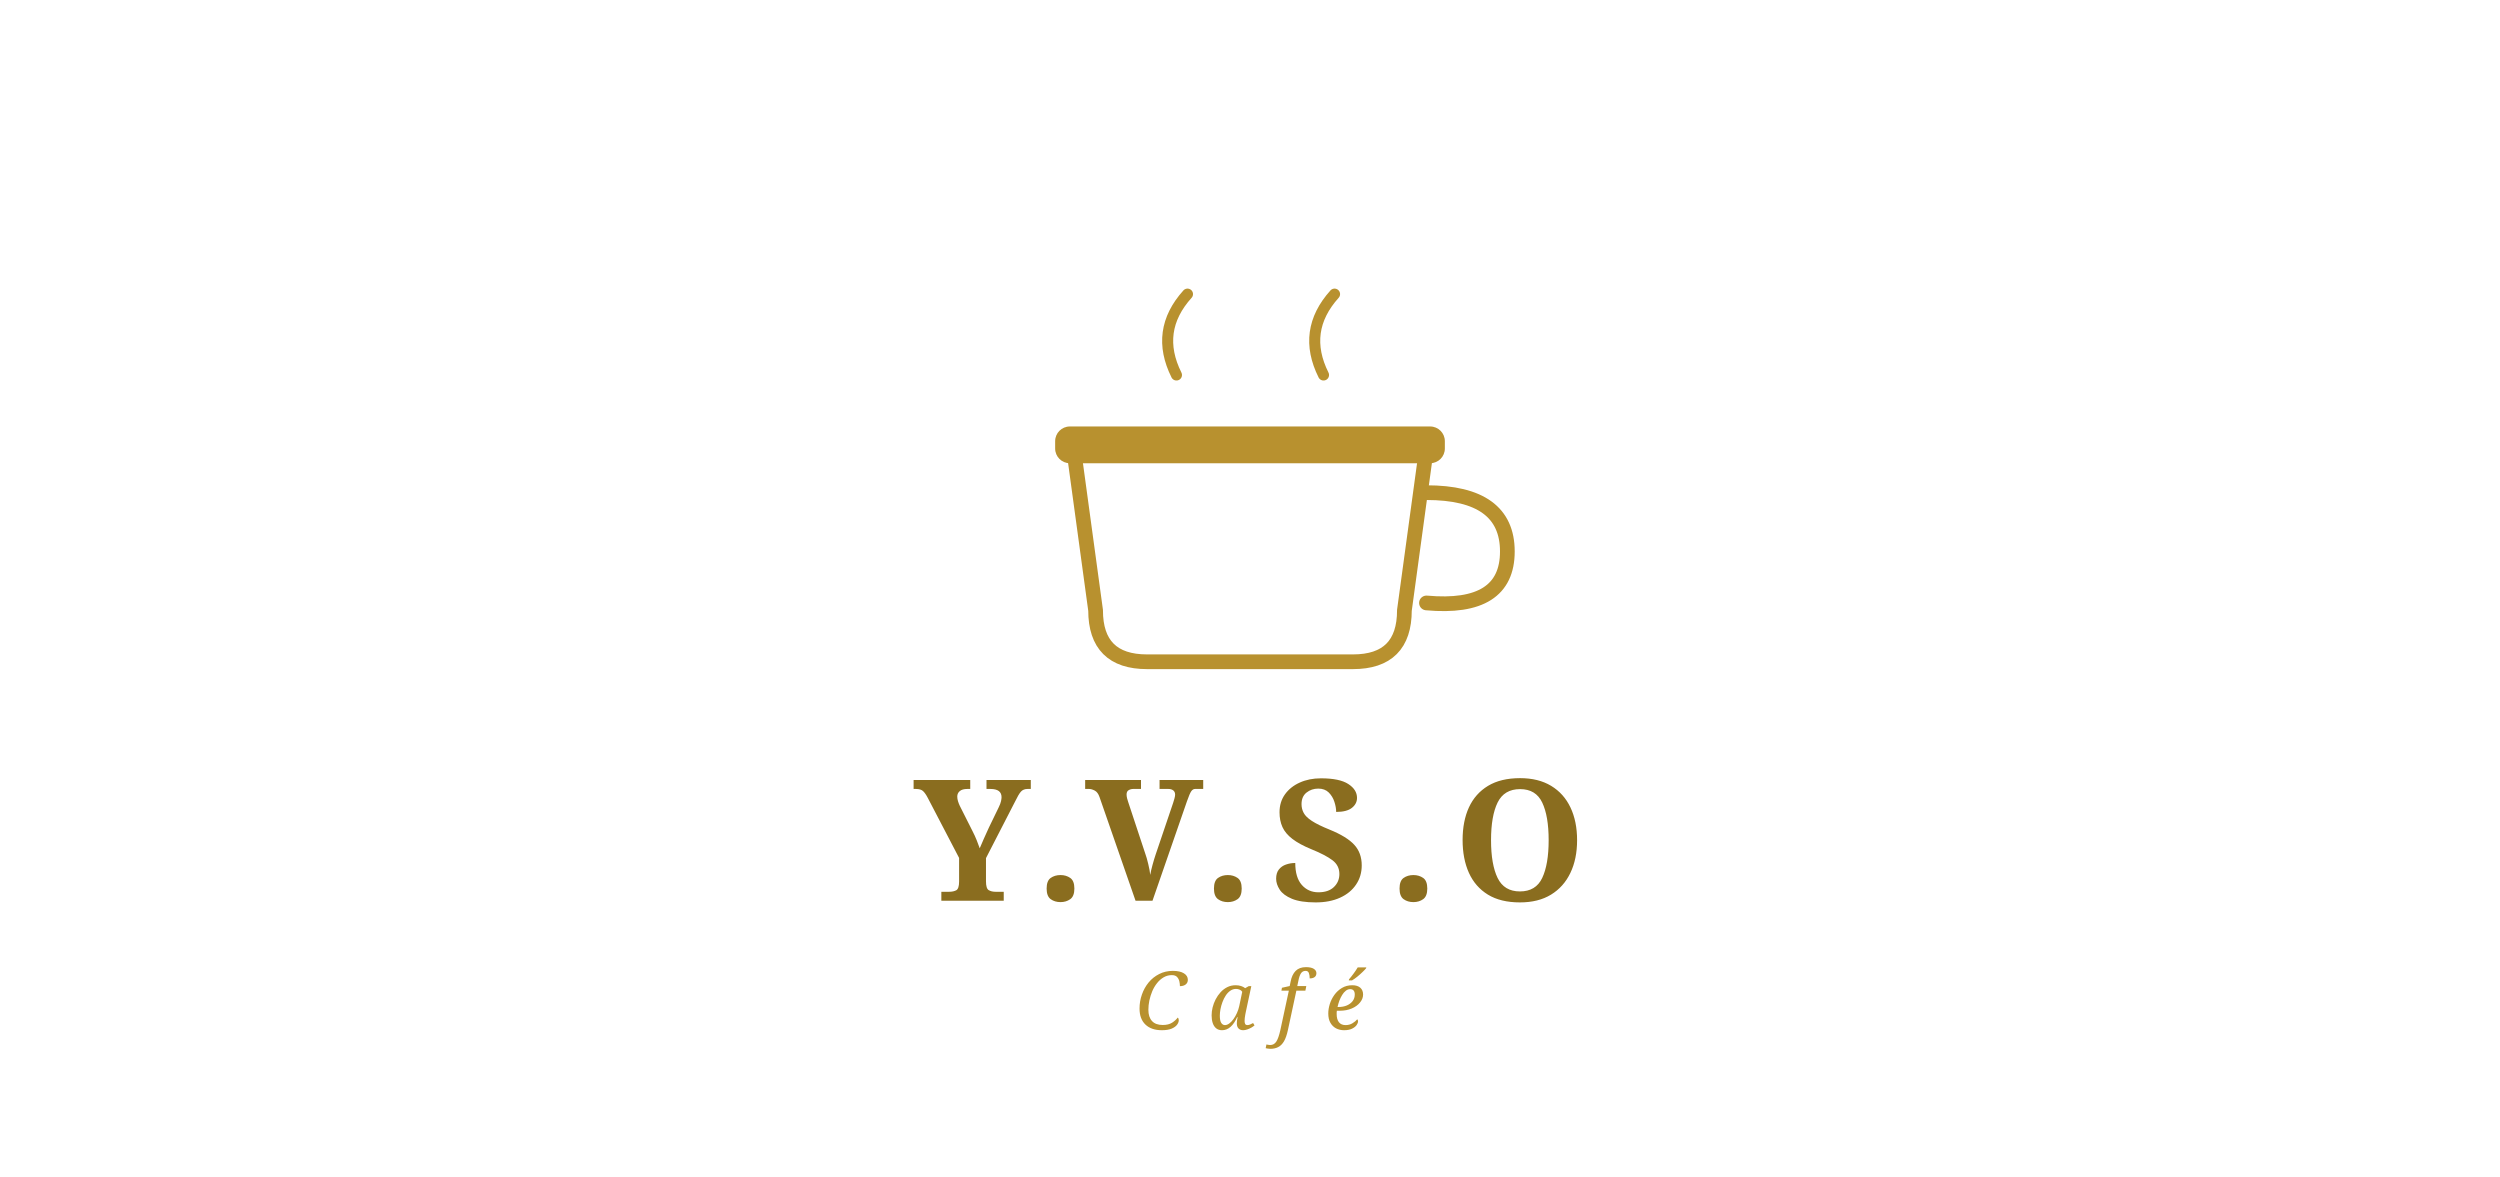
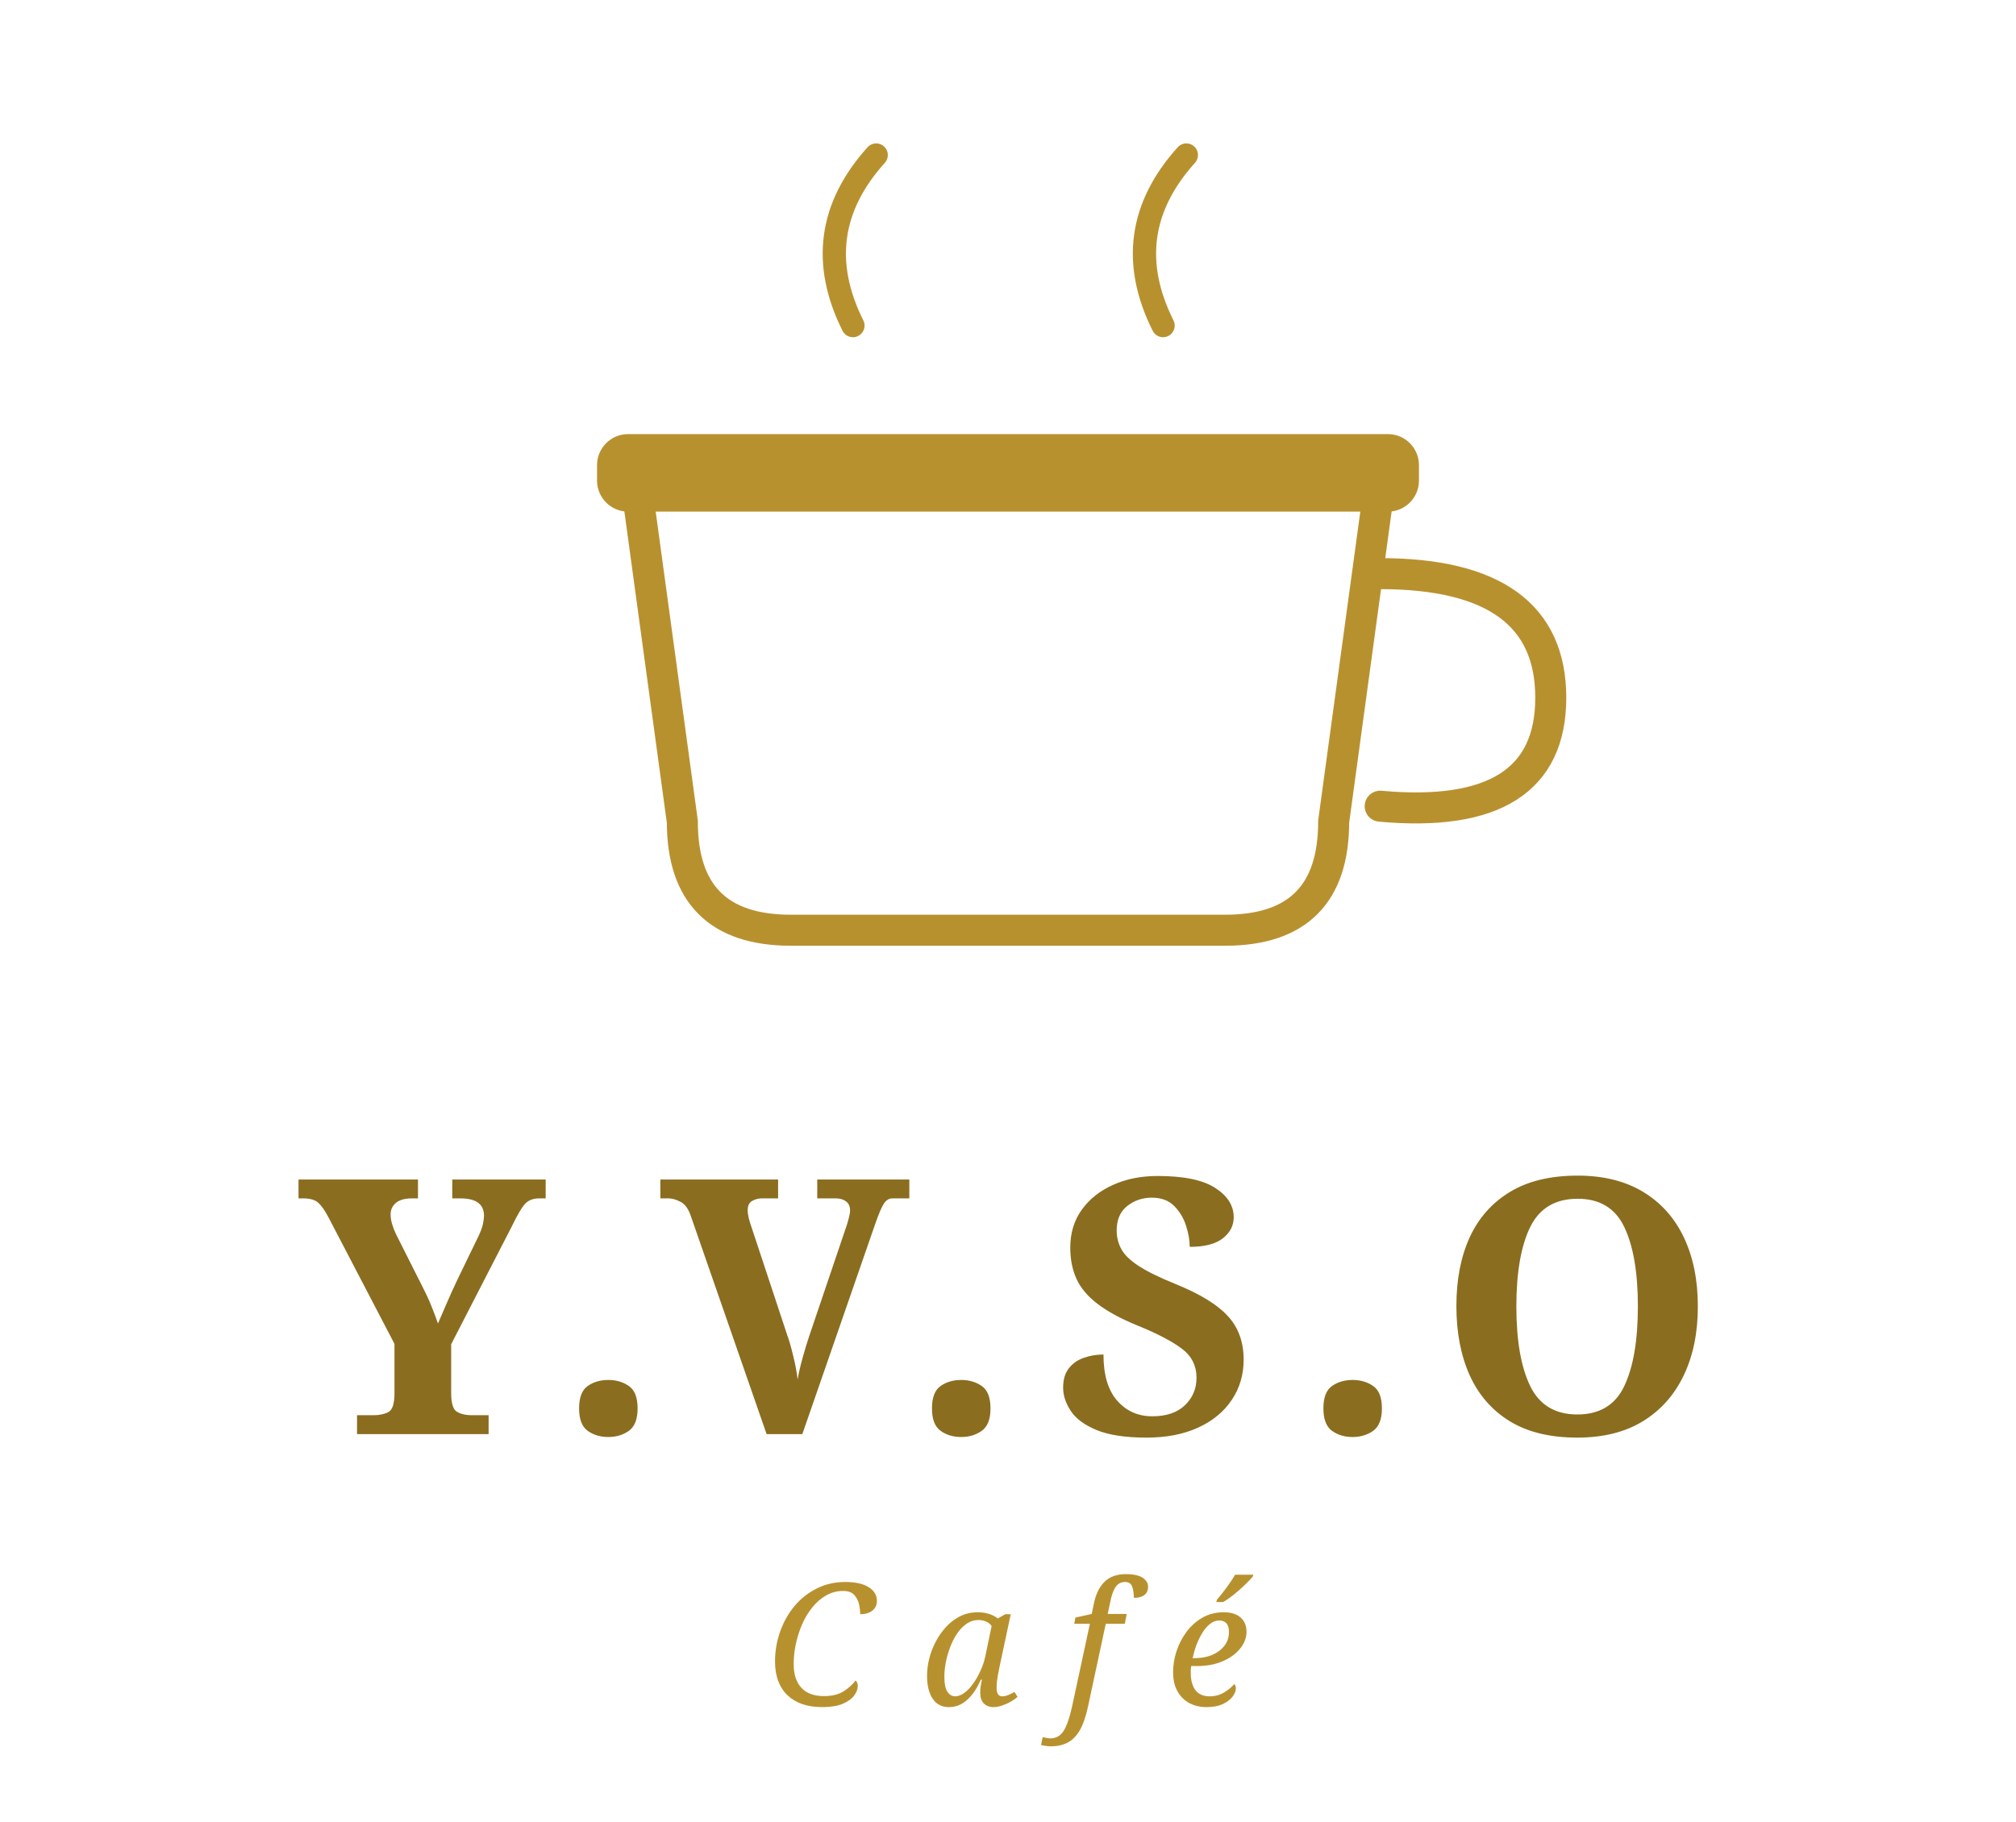
- <svg xmlns="http://www.w3.org/2000/svg" width="100%" viewBox="0 0 680 320" role="img" style="">
+ <svg xmlns="http://www.w3.org/2000/svg" width="100%" viewBox="210 60 260 235" role="img" style="">
  <g transform="translate(340,130)" style="fill:rgb(0, 0, 0);stroke:none;color:rgb(11, 11, 11);stroke-width:1px;stroke-linecap:butt;stroke-linejoin:miter;opacity:1;font-family:&quot;Anthropic Sans&quot;, -apple-system, BlinkMacSystemFont, &quot;Segoe UI&quot;, sans-serif;font-size:16px;font-weight:400;text-anchor:start;dominant-baseline:auto">
    <path d="M -48 -8 L -42 36 Q -42 50 -28 50 L 28 50 Q 42 50 42 36 L 48 -8 Z" fill="none" stroke="#b8912f" stroke-width="4" style="fill:none;stroke:rgb(184, 145, 47);color:rgb(11, 11, 11);stroke-width:4px;stroke-linecap:butt;stroke-linejoin:miter;opacity:1;font-family:&quot;Anthropic Sans&quot;, -apple-system, BlinkMacSystemFont, &quot;Segoe UI&quot;, sans-serif;font-size:16px;font-weight:400;text-anchor:start;dominant-baseline:auto" />
    <path d="M 48 4 Q 70 4 70 20 Q 70 36 48 34" fill="none" stroke="#b8912f" stroke-width="4" stroke-linecap="round" style="fill:none;stroke:rgb(184, 145, 47);color:rgb(11, 11, 11);stroke-width:4px;stroke-linecap:round;stroke-linejoin:miter;opacity:1;font-family:&quot;Anthropic Sans&quot;, -apple-system, BlinkMacSystemFont, &quot;Segoe UI&quot;, sans-serif;font-size:16px;font-weight:400;text-anchor:start;dominant-baseline:auto" />
    <rect x="-53" y="-14" width="106" height="10" rx="4" fill="#b8912f" style="fill:rgb(184, 145, 47);stroke:none;color:rgb(11, 11, 11);stroke-width:1px;stroke-linecap:butt;stroke-linejoin:miter;opacity:1;font-family:&quot;Anthropic Sans&quot;, -apple-system, BlinkMacSystemFont, &quot;Segoe UI&quot;, sans-serif;font-size:16px;font-weight:400;text-anchor:start;dominant-baseline:auto" />
    <path d="M -20 -28 Q -26 -40 -17 -50" fill="none" stroke="#b8912f" stroke-width="3" stroke-linecap="round" style="fill:none;stroke:rgb(184, 145, 47);color:rgb(11, 11, 11);stroke-width:3px;stroke-linecap:round;stroke-linejoin:miter;opacity:1;font-family:&quot;Anthropic Sans&quot;, -apple-system, BlinkMacSystemFont, &quot;Segoe UI&quot;, sans-serif;font-size:16px;font-weight:400;text-anchor:start;dominant-baseline:auto" />
    <path d="M 20 -28 Q 14 -40 23 -50" fill="none" stroke="#b8912f" stroke-width="3" stroke-linecap="round" style="fill:none;stroke:rgb(184, 145, 47);color:rgb(11, 11, 11);stroke-width:3px;stroke-linecap:round;stroke-linejoin:miter;opacity:1;font-family:&quot;Anthropic Sans&quot;, -apple-system, BlinkMacSystemFont, &quot;Segoe UI&quot;, sans-serif;font-size:16px;font-weight:400;text-anchor:start;dominant-baseline:auto" />
  </g>
  <text x="340" y="245" text-anchor="middle" font-family="Georgia, serif" font-size="46" font-weight="700" fill="#8a6d1f" letter-spacing="5" style="fill:rgb(138, 109, 31);stroke:none;color:rgb(11, 11, 11);stroke-width:1px;stroke-linecap:butt;stroke-linejoin:miter;opacity:1;font-family:Georgia, serif;font-size:46px;font-weight:700;text-anchor:middle;dominant-baseline:auto">Y.V.S.O</text>
  <text x="340" y="280" text-anchor="middle" font-family="Georgia, serif" font-size="22" font-style="italic" fill="#b8912f" letter-spacing="6" style="fill:rgb(184, 145, 47);stroke:none;color:rgb(11, 11, 11);stroke-width:1px;stroke-linecap:butt;stroke-linejoin:miter;opacity:1;font-family:Georgia, serif;font-size:22px;font-weight:400;font-style:italic;text-anchor:middle;dominant-baseline:auto">Café</text>
</svg>
